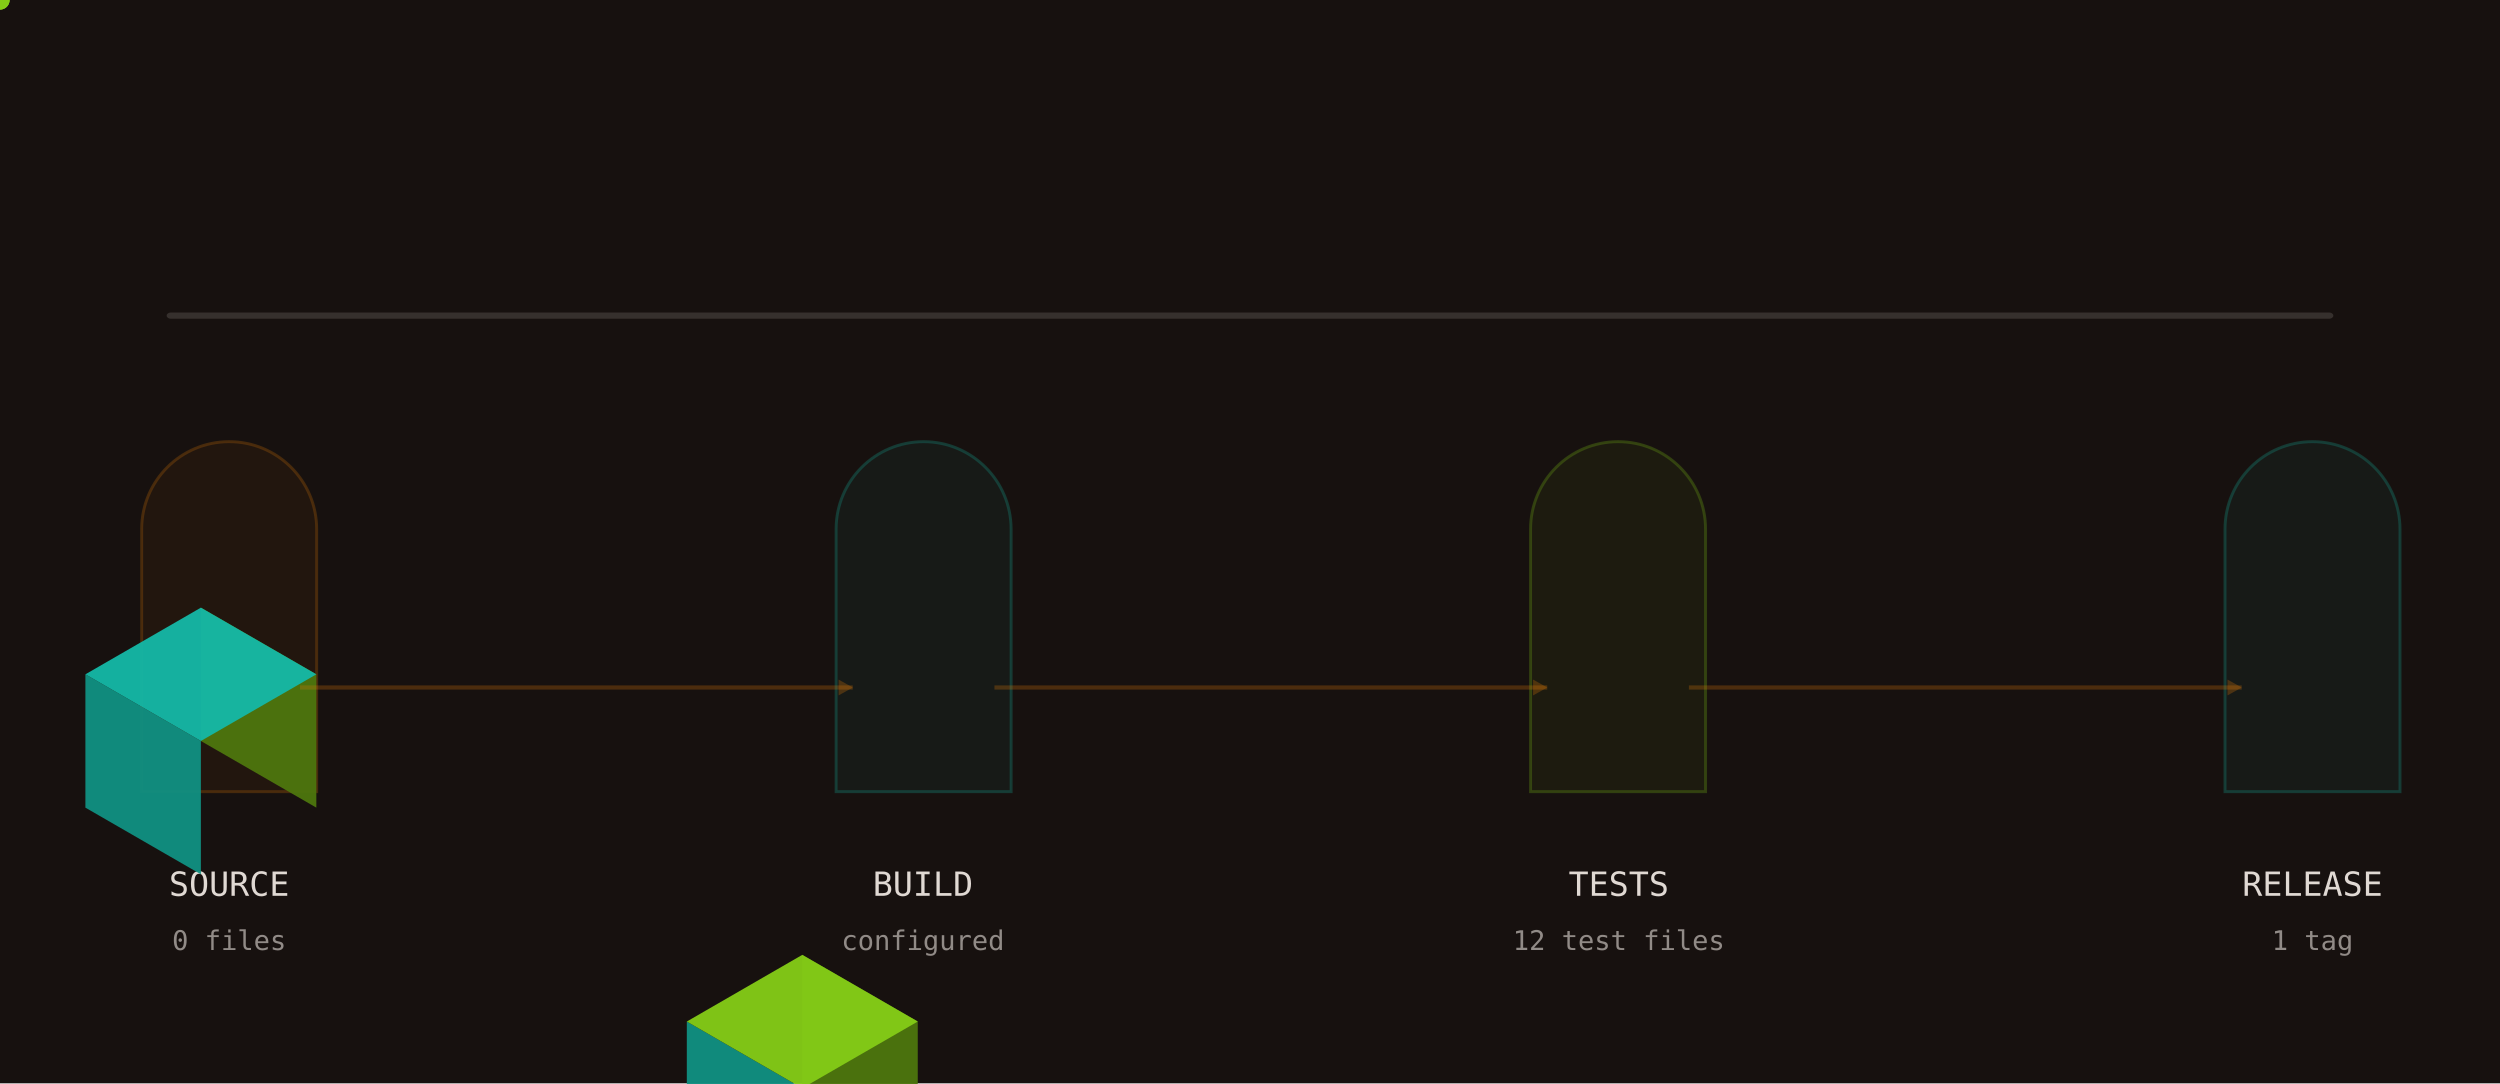
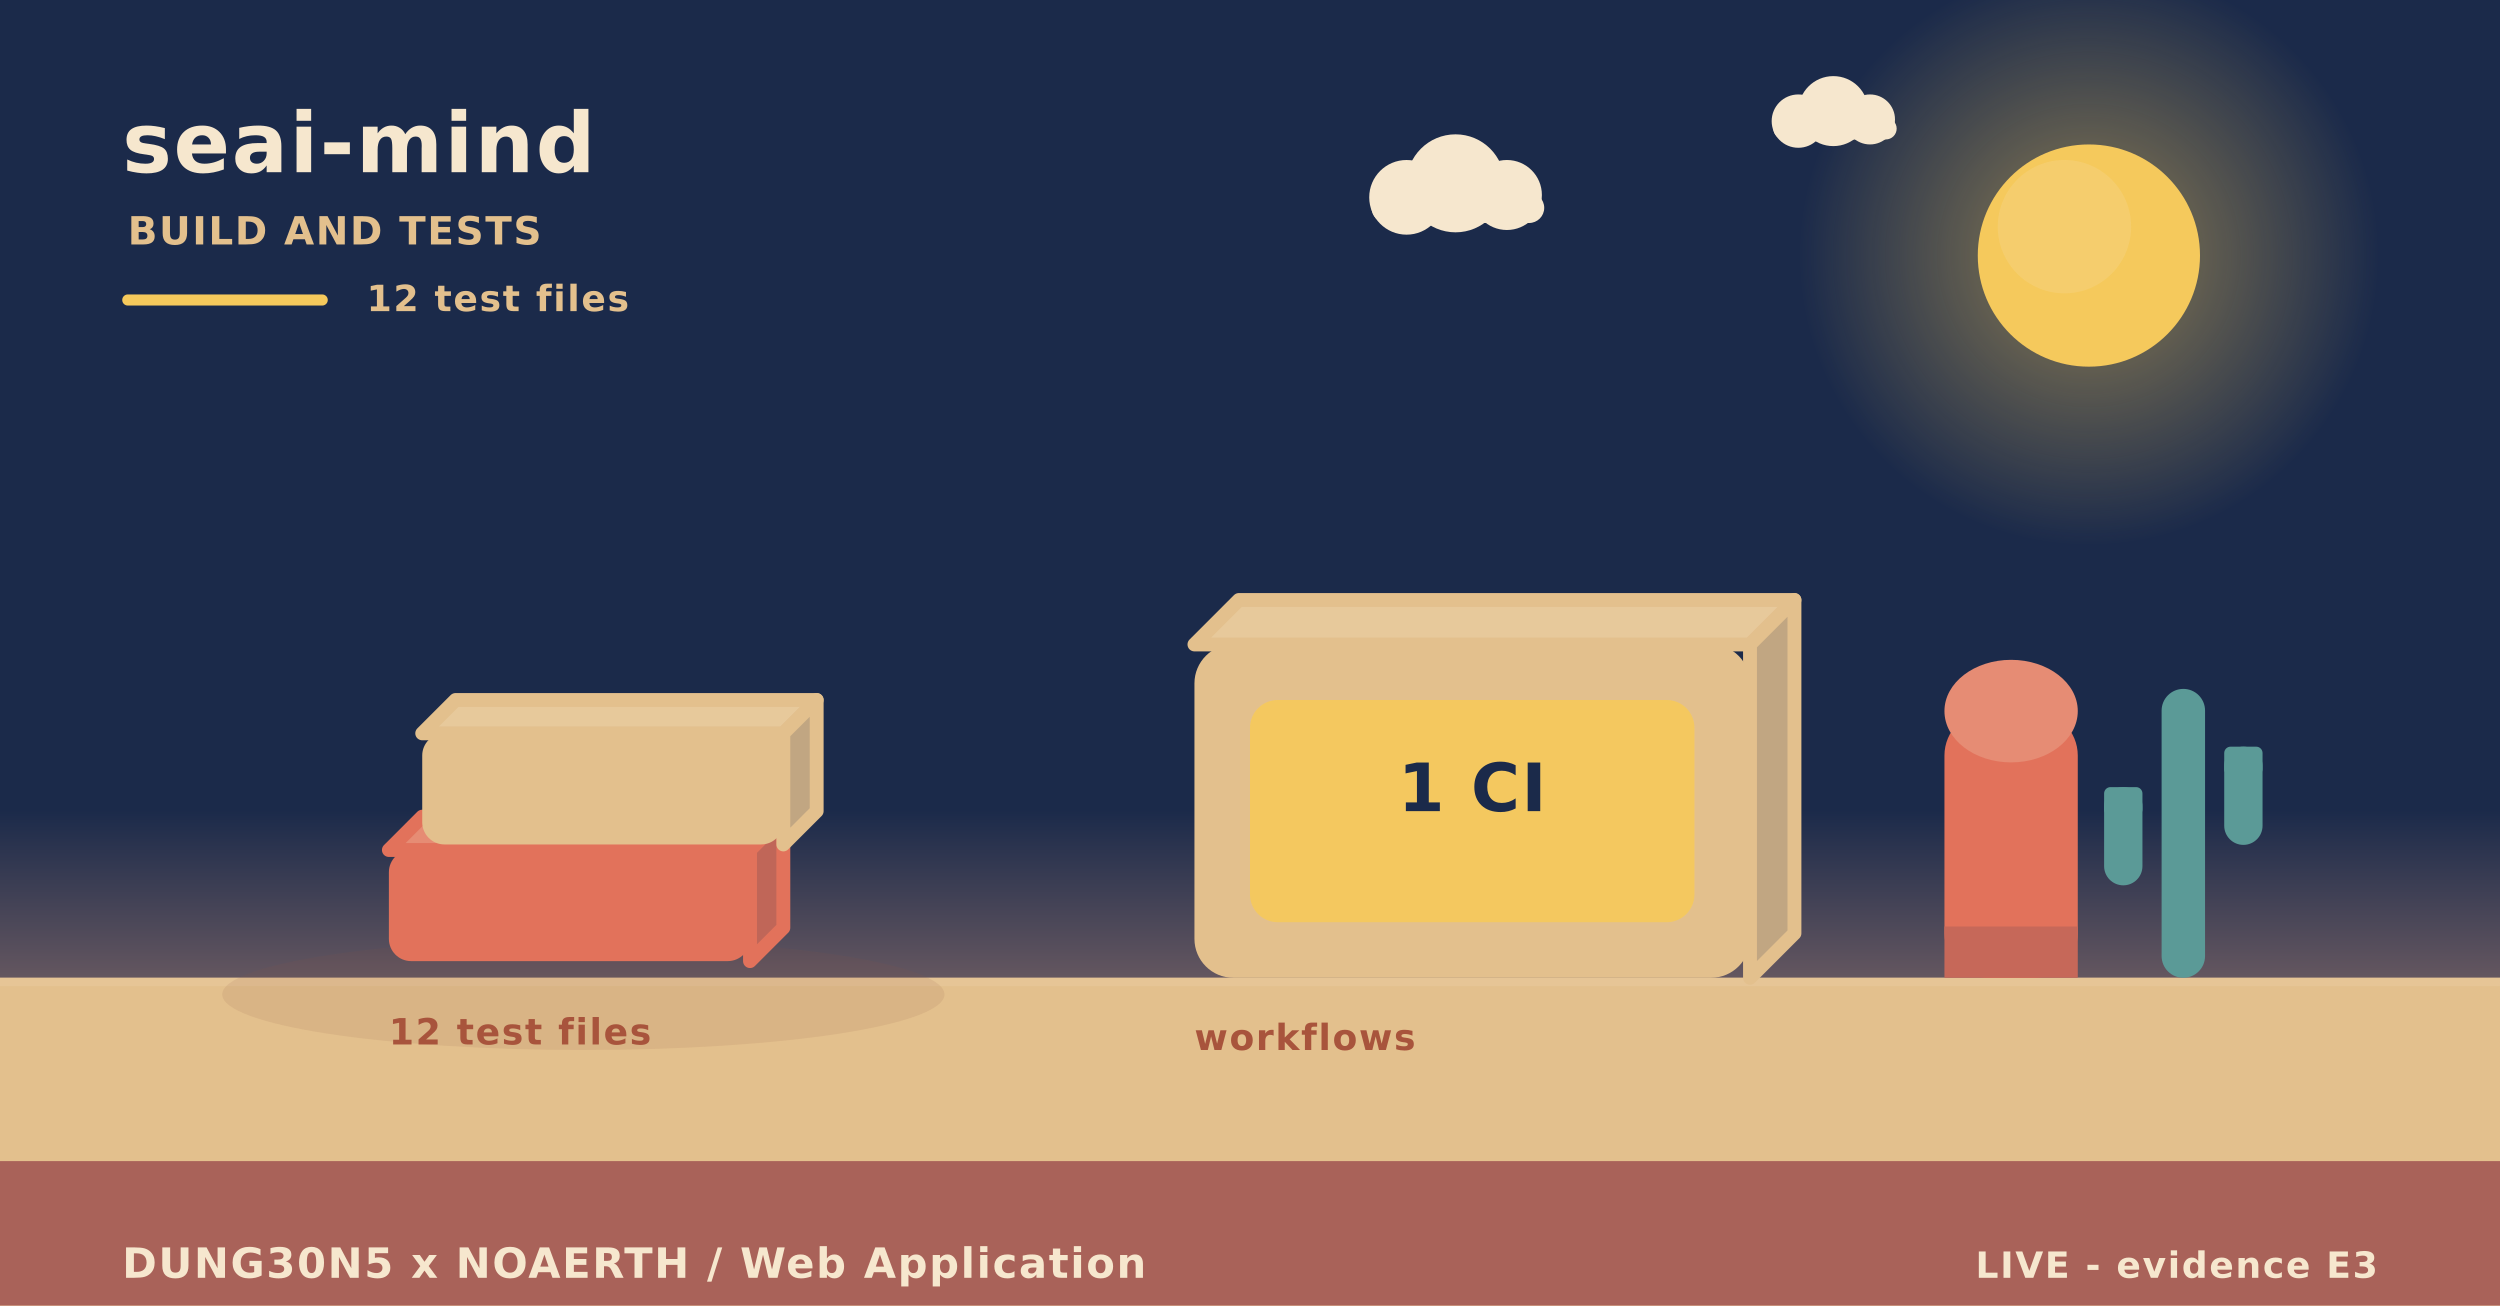
- <svg xmlns="http://www.w3.org/2000/svg" viewBox="0 0 1200 520" width="1200" height="520" role="img" aria-label="seai-mind build evidence">
-   <rect width="1200" height="520" fill="#17110f" />
-   <defs>
-     <linearGradient id="gb" x1="0" y1="0" x2="1" y2="1">
-       <stop offset="0%" stop-color="#d97706" />
-       <stop offset="100%" stop-color="#14b8a6" />
-     </linearGradient>
-   </defs>
-   <rect x="80.00" y="150.00" width="1040.00" height="3.00" rx="2.00" fill="rgba(246,239,233,0.140)" opacity="1.00" />
-   <path d="M68.00,380.00 L68.00,254.00 A42.00,42.00 0 0 1 152.00,254.00 L152.00,380.00 Z" fill="rgba(217,119,6,0.100)" opacity="0.55" stroke="rgba(217,119,6,0.450)" stroke-width="1.4" />
-   <polygon points="-192.26,189.00 -136.83,221.00 -136.83,157.00 -192.26,125.00" fill="#4d760d" opacity="0.95" />
-   <polygon points="-247.68,221.00 -192.26,253.00 -192.26,189.00 -247.68,157.00" fill="#109081" opacity="0.95" />
-   <polygon points="-192.26,125.00 -136.83,157.00 -192.26,189.00 -247.68,157.00" fill="#d97706" opacity="0.95" />
-   <text x="110" y="430" font-family="ui-monospace,Menlo,monospace" font-size="16" fill="rgba(246,239,233,0.900)" text-anchor="middle">SOURCE</text>
-   <text x="110" y="456" font-family="ui-monospace,Menlo,monospace" font-size="13" fill="rgba(246,239,233,0.550)" text-anchor="middle">0 files</text>
-   <path d="M401.33,380.00 L401.33,254.00 A42.00,42.00 0 0 1 485.33,254.00 L485.33,380.00 Z" fill="rgba(20,184,166,0.100)" opacity="0.55" stroke="rgba(20,184,166,0.450)" stroke-width="1.4" />
-   <polygon points="96.42,355.67 151.84,387.67 151.84,323.67 96.42,291.67" fill="#4d760d" opacity="0.95" />
-   <polygon points="40.99,387.67 96.42,419.67 96.42,355.67 40.99,323.67" fill="#109081" opacity="0.95" />
-   <polygon points="96.42,291.67 151.84,323.67 96.42,355.67 40.99,323.67" fill="#14b8a6" opacity="0.95" />
-   <text x="443" y="430" font-family="ui-monospace,Menlo,monospace" font-size="16" fill="rgba(246,239,233,0.900)" text-anchor="middle">BUILD</text>
-   <text x="443" y="456" font-family="ui-monospace,Menlo,monospace" font-size="13" fill="rgba(246,239,233,0.550)" text-anchor="middle">configured</text>
-   <line x1="144.00" y1="330.00" x2="409.33" y2="330.00" stroke="rgba(217,119,6,0.500)" stroke-width="2.00" opacity="0.55" />
-   <polygon points="409.33,330.00 402.53,326.20 402.53,333.80" fill="rgba(217,119,6,0.500)" opacity="0.55" />
-   <g opacity="0.9">
-     <circle cx="0.00" cy="0.00" r="4.60" fill="#84cc16" opacity="1.00" />
-     <animateTransform attributeName="transform" type="translate" values="144.00,330.00 409.33,330.00" dur="4.2s" begin="0.0s" repeatCount="indefinite" />
-     <animateTransform attributeName="transform" type="translate" values="409.33,330.00 144.00,330.00" dur="4.2s" begin="2.1s" repeatCount="indefinite" />
+ <svg xmlns="http://www.w3.org/2000/svg" width="900" height="470" viewBox="0 0 900 470" role="img" aria-label="seai-mind - how it is verified">
+   <linearGradient id="skyb" x1="0" y1="0" x2="0" y2="1">
+     <stop offset="0" stop-color="#1b2a4a" />
+     <stop offset="0.62" stop-color="#1b2a4a" />
+     <stop offset="1" stop-color="#f3ad8a" />
+   </linearGradient>
+   <rect width="900" height="470" fill="url(#skyb)" />
+   <radialGradient id="sunb">
+     <stop offset="0.35" stop-color="#f5c95c" stop-opacity="0.34" />
+     <stop offset="1" stop-color="#f5c95c" stop-opacity="0" />
+   </radialGradient>
+   <circle cx="752" cy="92" r="104" fill="url(#sunb)" />
+   <circle cx="752" cy="92" r="40" fill="#f5c95c" />
+   <circle cx="743.2" cy="81.6" r="24" fill="#f5d27e" opacity="0.5" />
+   <g>
+     <circle cx="524" cy="66" r="17.64" fill="#f6e7ce" />
+     <circle cx="506.36" cy="71.04" r="13.44" fill="#f6e7ce" />
+     <circle cx="542.48" cy="70.2" r="12.6" fill="#f6e7ce" />
+     <rect x="493.76" y="69.36" width="62.16" height="10.92" rx="5.46" fill="#f6e7ce" />
+     <animateTransform attributeName="transform" type="translate" values="0 0;24 0;0 0" dur="36s" begin="0s" repeatCount="indefinite" />
  </g>
-   <path d="M734.67,380.00 L734.67,254.00 A42.00,42.00 0 0 1 818.67,254.00 L818.67,380.00 Z" fill="rgba(132,204,22,0.100)" opacity="0.55" stroke="rgba(132,204,22,0.450)" stroke-width="1.4" />
-   <polygon points="385.09,522.33 440.52,554.33 440.52,490.33 385.09,458.33" fill="#4d760d" opacity="0.95" />
-   <polygon points="329.67,554.33 385.09,586.33 385.09,522.33 329.67,490.33" fill="#109081" opacity="0.95" />
-   <polygon points="385.09,458.33 440.52,490.33 385.09,522.33 329.67,490.33" fill="#84cc16" opacity="0.95" />
-   <text x="777" y="430" font-family="ui-monospace,Menlo,monospace" font-size="16" fill="rgba(246,239,233,0.900)" text-anchor="middle">TESTS</text>
-   <text x="777" y="456" font-family="ui-monospace,Menlo,monospace" font-size="13" fill="rgba(246,239,233,0.550)" text-anchor="middle">12 test files</text>
-   <line x1="477.33" y1="330.00" x2="742.67" y2="330.00" stroke="rgba(217,119,6,0.500)" stroke-width="2.00" opacity="0.55" />
-   <polygon points="742.67,330.00 735.87,326.20 735.87,333.80" fill="rgba(217,119,6,0.500)" opacity="0.55" />
-   <g opacity="0.9">
-     <circle cx="0.00" cy="0.00" r="4.60" fill="#84cc16" opacity="1.00" />
-     <animateTransform attributeName="transform" type="translate" values="477.33,330.00 742.67,330.00" dur="4.2s" begin="0.4s" repeatCount="indefinite" />
-     <animateTransform attributeName="transform" type="translate" values="742.67,330.00 477.33,330.00" dur="4.2s" begin="2.5s" repeatCount="indefinite" />
+   <g>
+     <circle cx="660" cy="40" r="12.6" fill="#f6e7ce" />
+     <circle cx="647.4" cy="43.6" r="9.6" fill="#f6e7ce" />
+     <circle cx="673.2" cy="43" r="9" fill="#f6e7ce" />
+     <rect x="638.4" y="42.4" width="44.4" height="7.8" rx="3.9" fill="#f6e7ce" />
+     <animateTransform attributeName="transform" type="translate" values="0 0;-18 0;0 0" dur="46s" begin="3s" repeatCount="indefinite" />
  </g>
-   <path d="M1068.00,380.00 L1068.00,254.00 A42.00,42.00 0 0 1 1152.00,254.00 L1152.00,380.00 Z" fill="rgba(20,184,166,0.100)" opacity="0.55" stroke="rgba(20,184,166,0.450)" stroke-width="1.4" />
-   <polygon points="673.77,689.00 729.19,721.00 729.19,657.00 673.77,625.00" fill="#4d760d" opacity="0.95" />
-   <polygon points="618.34,721.00 673.77,753.00 673.77,689.00 618.34,657.00" fill="#109081" opacity="0.95" />
-   <polygon points="673.77,625.00 729.19,657.00 673.77,689.00 618.34,657.00" fill="#14b8a6" opacity="0.95" />
-   <text x="1110" y="430" font-family="ui-monospace,Menlo,monospace" font-size="16" fill="rgba(246,239,233,0.900)" text-anchor="middle">RELEASE</text>
-   <text x="1110" y="456" font-family="ui-monospace,Menlo,monospace" font-size="13" fill="rgba(246,239,233,0.550)" text-anchor="middle">1 tag</text>
-   <line x1="810.67" y1="330.00" x2="1076.00" y2="330.00" stroke="rgba(217,119,6,0.500)" stroke-width="2.00" opacity="0.55" />
-   <polygon points="1076.00,330.00 1069.20,326.20 1069.20,333.80" fill="rgba(217,119,6,0.500)" opacity="0.55" />
-   <g opacity="0.9">
-     <circle cx="0.00" cy="0.00" r="4.60" fill="#84cc16" opacity="1.00" />
-     <animateTransform attributeName="transform" type="translate" values="810.67,330.00 1076.00,330.00" dur="4.2s" begin="0.8s" repeatCount="indefinite" />
-     <animateTransform attributeName="transform" type="translate" values="1076.00,330.00 810.67,330.00" dur="4.2s" begin="2.9s" repeatCount="indefinite" />
+   <rect x="0" y="352" width="900" height="118" fill="#e3c08d" />
+   <rect x="0" y="352" width="900" height="3" fill="#e6c596" />
+   <text x="44" y="62" font-family="Verdana,DejaVu Sans,sans-serif" font-size="30" font-weight="700" letter-spacing="0.6" fill="#f6e7ce" text-anchor="start">seai-mind</text>
+   <text x="46" y="88" font-family="Verdana,DejaVu Sans,sans-serif" font-size="14" font-weight="700" letter-spacing="0.6" fill="#e3c08d" text-anchor="start">BUILD AND TESTS</text>
+   <rect x="44" y="106" width="74" height="4" rx="2" fill="#f5c95c" />
+   <text x="132" y="112" font-family="Verdana,DejaVu Sans,sans-serif" font-size="13" font-weight="700" letter-spacing="0.6" fill="#e3c08d" text-anchor="start">12 test files</text>
+   <ellipse cx="210" cy="358" rx="130" ry="20" fill="rgba(138,90,68,0.11)" />
+   <g>
+     <path d="M140,306 L270,306 L282,294 L152,294 Z" fill="#e68c74" stroke="#e2725b" stroke-width="5" stroke-linejoin="round" />
+     <path d="M270,306 L282,294 L282,334 L270,346 Z" fill="#c06658" stroke="#e2725b" stroke-width="5" stroke-linejoin="round" />
+     <rect x="140" y="306" width="130" height="40" rx="8" fill="#e2725b" />
+     <animateTransform attributeName="transform" type="translate" values="0 10;0 0" dur="0.8s" begin="0.5s" fill="freeze" />
  </g>
+   <g>
+     <path d="M152,264 L282,264 L294,252 L164,252 Z" fill="#e7c99b" stroke="#e3c08d" stroke-width="5" stroke-linejoin="round" />
+     <path d="M282,264 L294,252 L294,292 L282,304 Z" fill="#c1a682" stroke="#e3c08d" stroke-width="5" stroke-linejoin="round" />
+     <rect x="152" y="264" width="130" height="40" rx="8" fill="#e3c08d" />
+     <animateTransform attributeName="transform" type="translate" values="0 10;0 0" dur="0.8s" begin="0.34s" fill="freeze" />
+   </g>
+   <text x="140" y="376" font-family="Verdana,DejaVu Sans,sans-serif" font-size="13" font-weight="700" letter-spacing="0.6" fill="#a8543c" text-anchor="start">12 test files</text>
+   <path d="M430,232 L630,232 L646,216 L446,216 Z" fill="#e7c99b" stroke="#e3c08d" stroke-width="5" stroke-linejoin="round" />
+   <path d="M630,232 L646,216 L646,336 L630,352 Z" fill="#c1a682" stroke="#e3c08d" stroke-width="5" stroke-linejoin="round" />
+   <rect x="430" y="232" width="200" height="120" rx="14" fill="#e3c08d" />
+   <rect x="450" y="252" width="160" height="80" rx="10" fill="#f5c95c" opacity="0.94" />
+   <text x="530" y="292" font-family="Verdana,DejaVu Sans,sans-serif" font-size="24" font-weight="700" letter-spacing="0.6" fill="#1b2a4a" text-anchor="middle">1 CI</text>
+   <g>
+     <text x="430" y="378" font-family="Verdana,DejaVu Sans,sans-serif" font-size="13" font-weight="700" letter-spacing="0.6" fill="#a8543c" text-anchor="start">workflows</text>
+     <animate attributeName="opacity" values="0.55;1;0.55" dur="4.6s" begin="0s" repeatCount="indefinite" />
+   </g>
+   <rect x="700" y="256" width="48" height="96" rx="16" fill="#e2725b" />
+   <ellipse cx="724" cy="256" rx="24" ry="18.46" fill="#e68c74" />
+   <rect x="700" y="333.54" width="48" height="18.46" fill="#c66859" />
+   <rect x="778.18" y="248" width="15.64" height="104" rx="7.82" fill="#5b9a97" />
+   <rect x="757.48" y="283.36" width="13.8" height="35.36" rx="6.9" fill="#5b9a97" />
+   <rect x="757.48" y="283.36" width="13.8" height="10.4" rx="2.3" fill="#5b9a97" />
+   <rect x="800.72" y="268.8" width="13.8" height="35.36" rx="6.9" fill="#5b9a97" />
+   <rect x="800.72" y="268.8" width="13.8" height="10.4" rx="2.3" fill="#5b9a97" />
+   <rect x="0" y="418" width="900" height="52" rx="0" fill="#a65c56" opacity="0.94" />
+   <text x="44" y="460" font-family="Verdana,DejaVu Sans,sans-serif" font-size="15" font-weight="700" letter-spacing="0.6" fill="#f6e7ce" text-anchor="start">DUNG30N5 x NOAERTH  /  Web Application</text>
+   <text x="856" y="460" font-family="Verdana,DejaVu Sans,sans-serif" font-size="13" font-weight="700" letter-spacing="0.6" fill="#f6e7ce" text-anchor="end">LIVE  -  evidence E3</text>
</svg>
